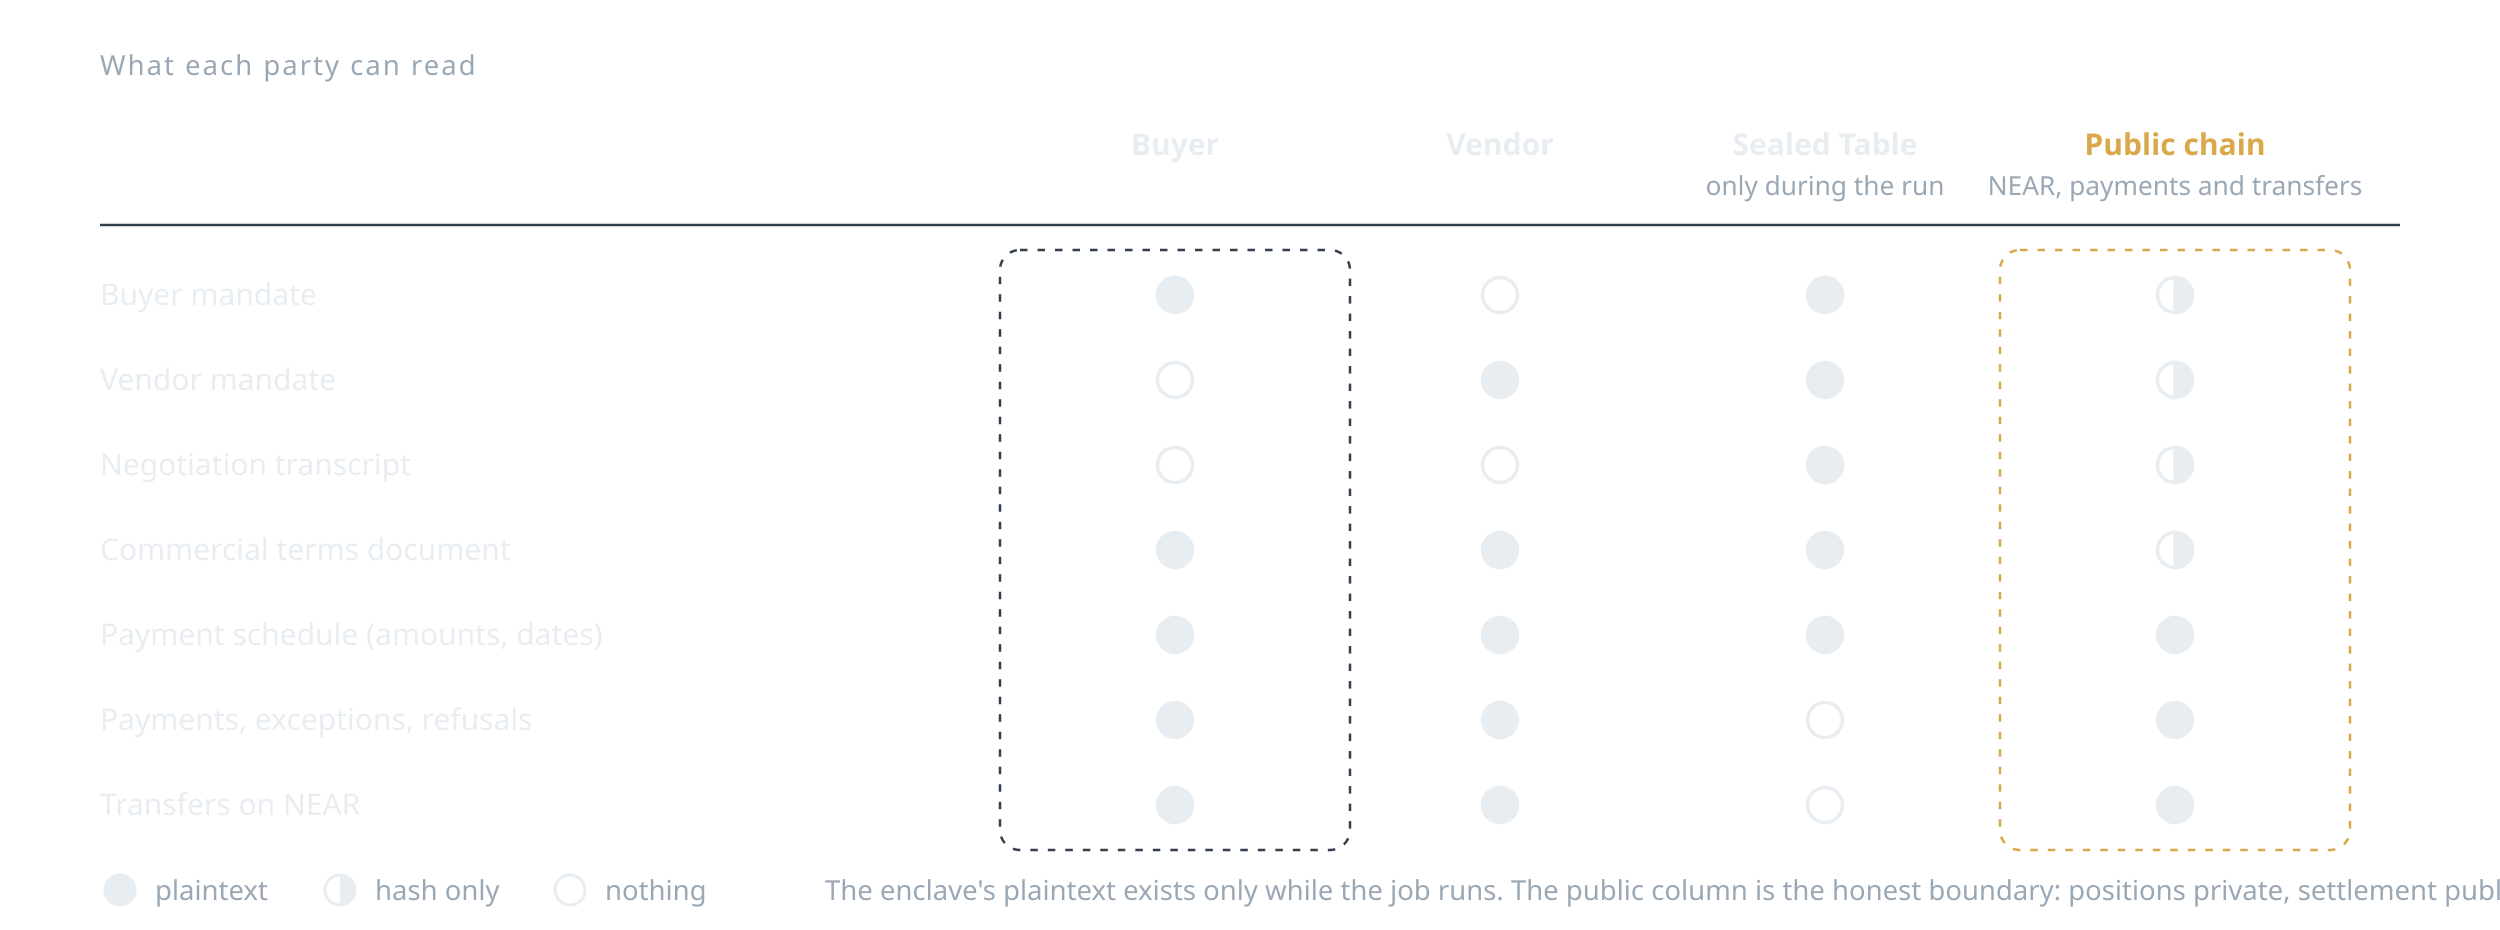
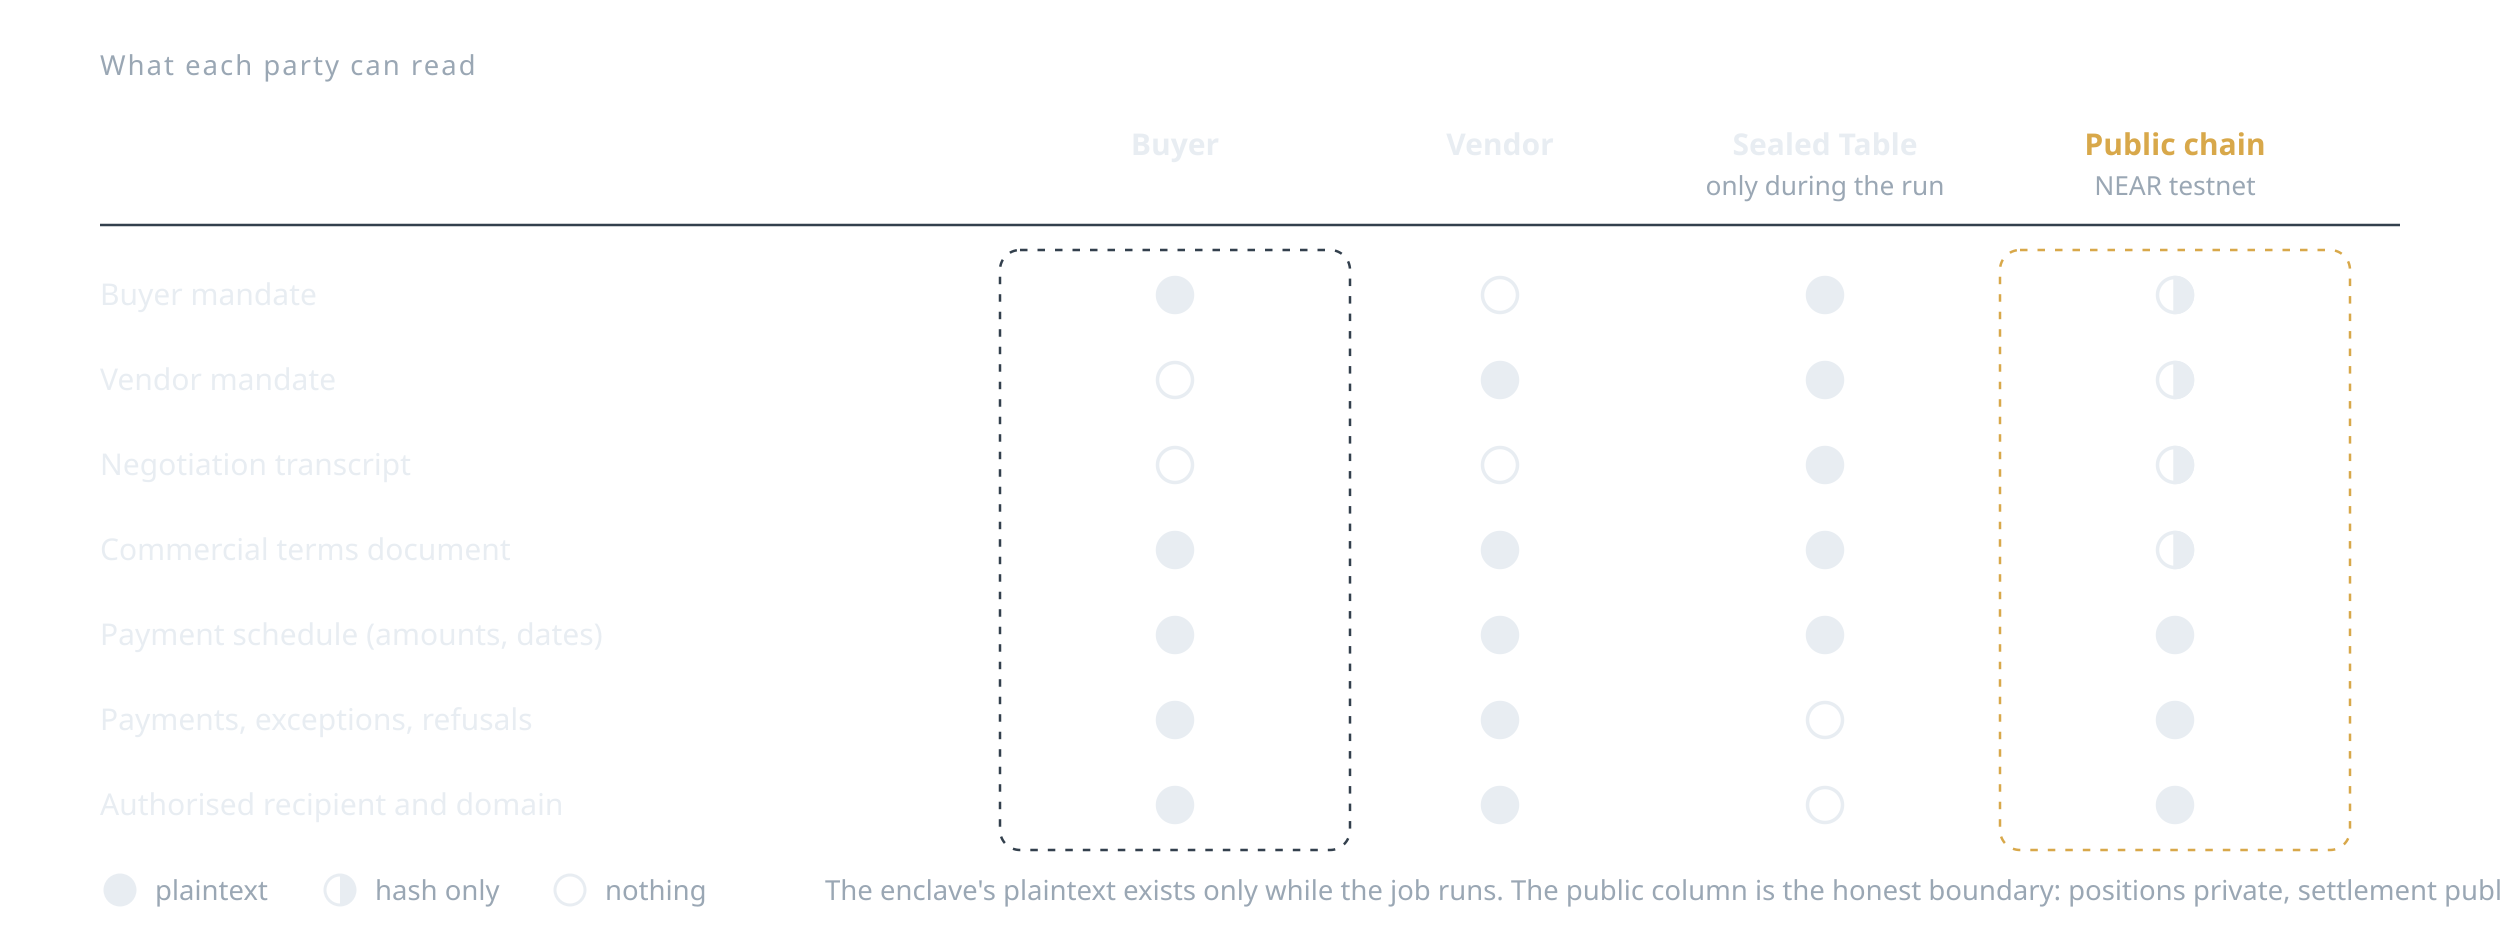
- <svg xmlns="http://www.w3.org/2000/svg" viewBox="0 0 1000 372" role="img" aria-label="What each party can read: the buyer and the vendor each read only their own mandate; the Sealed Table enclave reads both during the run and nothing persists; the public chain holds hashes of the mandates, the transcript and the terms document, and plaintext of the payment schedule, payments, refusals and the USDC transfers on NEAR." font-family="Satoshi, Manrope, system-ui, sans-serif" font-size="12" style="color:var(--fg,#e8edf2)">
+ <svg xmlns="http://www.w3.org/2000/svg" viewBox="0 0 1000 372" role="img" aria-label="What each party can read: the buyer and the vendor each read only their own mandate; the Sealed Table enclave reads both during the run and nothing persists; the public chain holds hashes of the mandates, the transcript and the terms document, and plaintext of the payment schedule, payments, refusals and the authorised recipient." font-family="Satoshi, Manrope, system-ui, sans-serif" font-size="12" style="color:var(--fg,#e8edf2)">
  <text x="40" y="30" font-size="11" letter-spacing="0.8" style="fill:var(--muted,#9aa7b4)">What each party can read</text>
  <g font-weight="600" text-anchor="middle">
    <text x="470" y="62" fill="currentColor">Buyer</text>
    <text x="600" y="62" fill="currentColor">Vendor</text>
    <text x="730" y="62" fill="currentColor">Sealed Table</text>
    <text x="870" y="62" style="fill:var(--accent,#d8a84a)">Public chain</text>
  </g>
  <text x="730" y="78" text-anchor="middle" font-size="10.5" style="fill:var(--muted,#9aa7b4)">only during the run</text>
-   <text x="870" y="78" text-anchor="middle" font-size="10.5" style="fill:var(--muted,#9aa7b4)">NEAR, payments and transfers</text>
+   <text x="870" y="78" text-anchor="middle" font-size="10.5" style="fill:var(--muted,#9aa7b4)">NEAR testnet</text>
  <line x1="40" y1="90" x2="960" y2="90" style="stroke:var(--line,#33404d)" />
  <g font-size="12" fill="currentColor">
    <text x="40" y="122">Buyer mandate</text>
    <text x="40" y="156">Vendor mandate</text>
    <text x="40" y="190">Negotiation transcript</text>
    <text x="40" y="224">Commercial terms document</text>
    <text x="40" y="258">Payment schedule (amounts, dates)</text>
    <text x="40" y="292">Payments, exceptions, refusals</text>
-     <text x="40" y="326">Transfers on NEAR</text>
+     <text x="40" y="326">Authorised recipient and domain</text>
  </g>
  <g style="stroke:var(--fg,#e8edf2)" stroke-width="1.4">
    <circle cx="470" cy="118" r="7" fill="currentColor" />
    <circle cx="600" cy="118" r="7" fill="none" />
    <circle cx="730" cy="118" r="7" fill="currentColor" />
    <path d="M870 111 a7 7 0 0 1 0 14 z" fill="currentColor" />
    <circle cx="870" cy="118" r="7" fill="none" />
    <circle cx="470" cy="152" r="7" fill="none" />
    <circle cx="600" cy="152" r="7" fill="currentColor" />
    <circle cx="730" cy="152" r="7" fill="currentColor" />
    <path d="M870 145 a7 7 0 0 1 0 14 z" fill="currentColor" />
    <circle cx="870" cy="152" r="7" fill="none" />
    <circle cx="470" cy="186" r="7" fill="none" />
    <circle cx="600" cy="186" r="7" fill="none" />
    <circle cx="730" cy="186" r="7" fill="currentColor" />
    <path d="M870 179 a7 7 0 0 1 0 14 z" fill="currentColor" />
    <circle cx="870" cy="186" r="7" fill="none" />
    <circle cx="470" cy="220" r="7" fill="currentColor" />
    <circle cx="600" cy="220" r="7" fill="currentColor" />
    <circle cx="730" cy="220" r="7" fill="currentColor" />
    <path d="M870 213 a7 7 0 0 1 0 14 z" fill="currentColor" />
    <circle cx="870" cy="220" r="7" fill="none" />
    <circle cx="470" cy="254" r="7" fill="currentColor" />
    <circle cx="600" cy="254" r="7" fill="currentColor" />
    <circle cx="730" cy="254" r="7" fill="currentColor" />
    <circle cx="870" cy="254" r="7" fill="currentColor" />
    <circle cx="470" cy="288" r="7" fill="currentColor" />
    <circle cx="600" cy="288" r="7" fill="currentColor" />
    <circle cx="730" cy="288" r="7" fill="none" />
    <circle cx="870" cy="288" r="7" fill="currentColor" />
    <circle cx="470" cy="322" r="7" fill="currentColor" />
    <circle cx="600" cy="322" r="7" fill="currentColor" />
    <circle cx="730" cy="322" r="7" fill="none" />
    <circle cx="870" cy="322" r="7" fill="currentColor" />
  </g>
  <rect x="400" y="100" width="140" height="240" rx="8" fill="none" style="stroke:var(--line,#33404d)" stroke-dasharray="3 4" />
  <rect x="800" y="100" width="140" height="240" rx="8" fill="none" style="stroke:var(--accent,#d8a84a)" stroke-dasharray="3 4" />
  <g font-size="11" style="fill:var(--muted,#9aa7b4)">
    <circle cx="48" cy="356" r="6" fill="currentColor" style="stroke:var(--fg,#e8edf2)" stroke-width="1.2" />
    <text x="62" y="360">plaintext</text>
    <path d="M136 350 a6 6 0 0 1 0 12 z" fill="currentColor" />
    <circle cx="136" cy="356" r="6" fill="none" style="stroke:var(--fg,#e8edf2)" stroke-width="1.2" />
    <text x="150" y="360">hash only</text>
    <circle cx="228" cy="356" r="6" fill="none" style="stroke:var(--fg,#e8edf2)" stroke-width="1.2" />
    <text x="242" y="360">nothing</text>
    <text x="330" y="360">The enclave's plaintext exists only while the job runs. The public column is the honest boundary: positions private, settlement public.</text>
  </g>
</svg>
